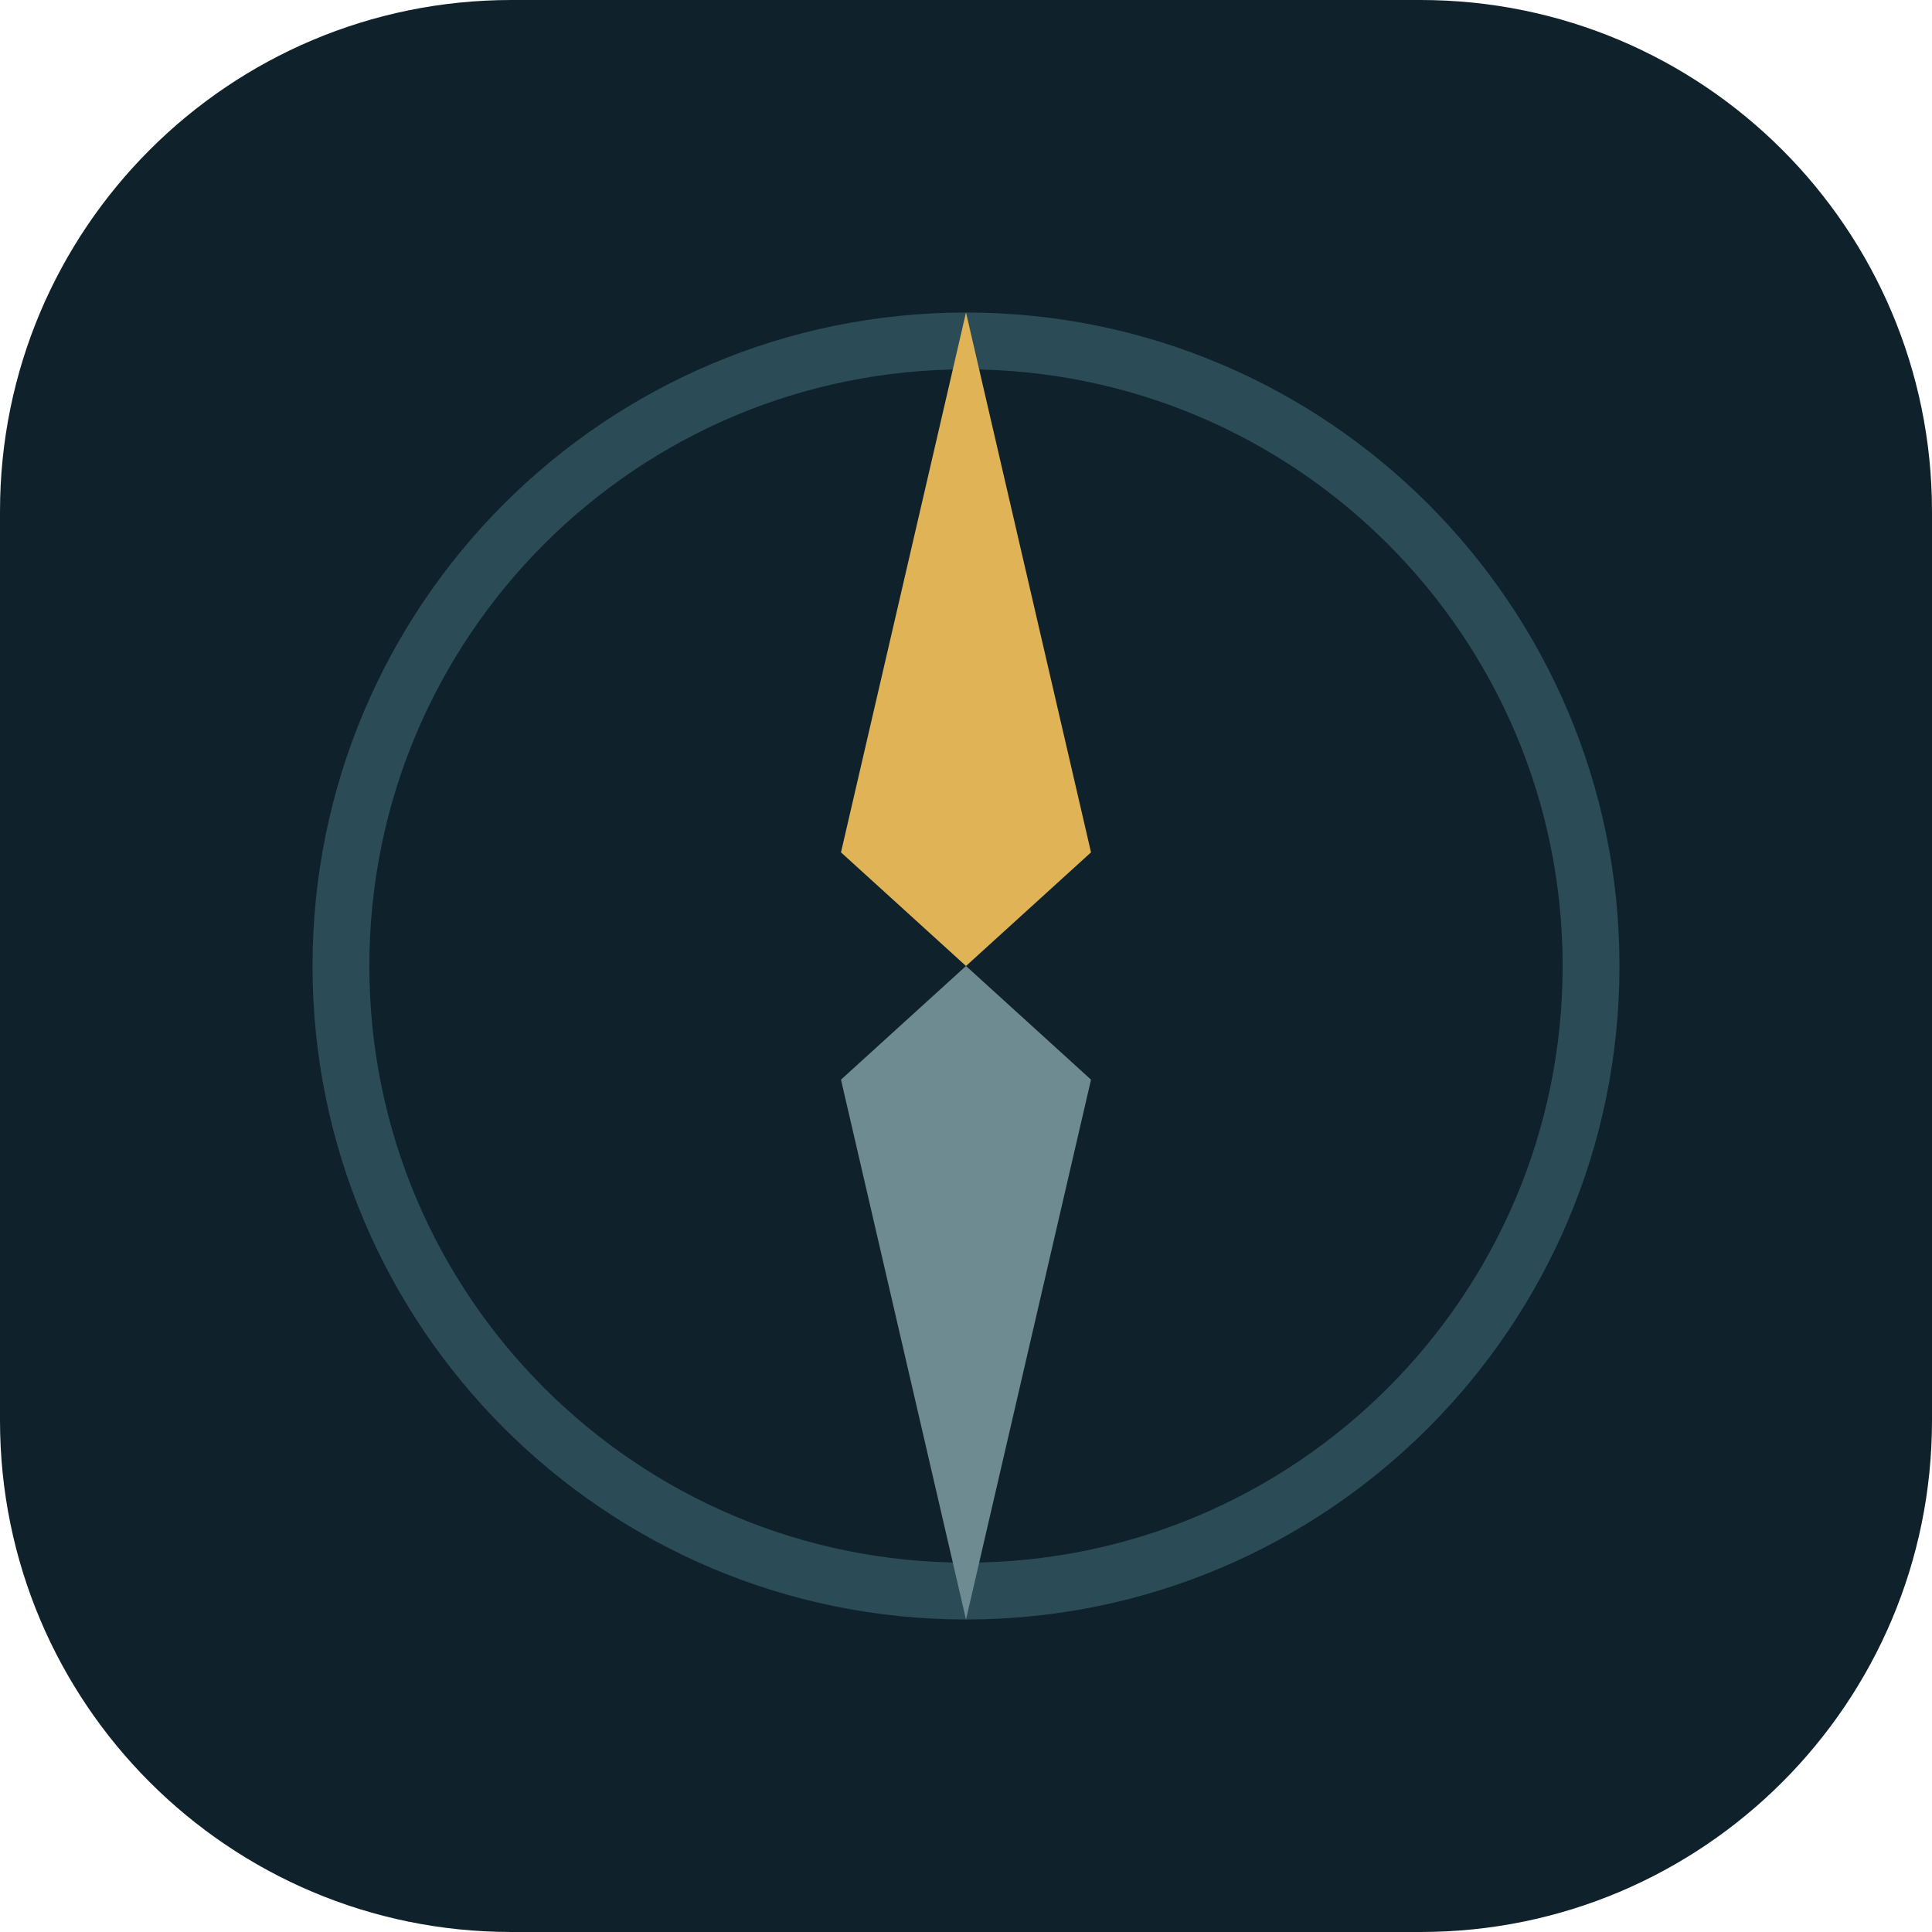
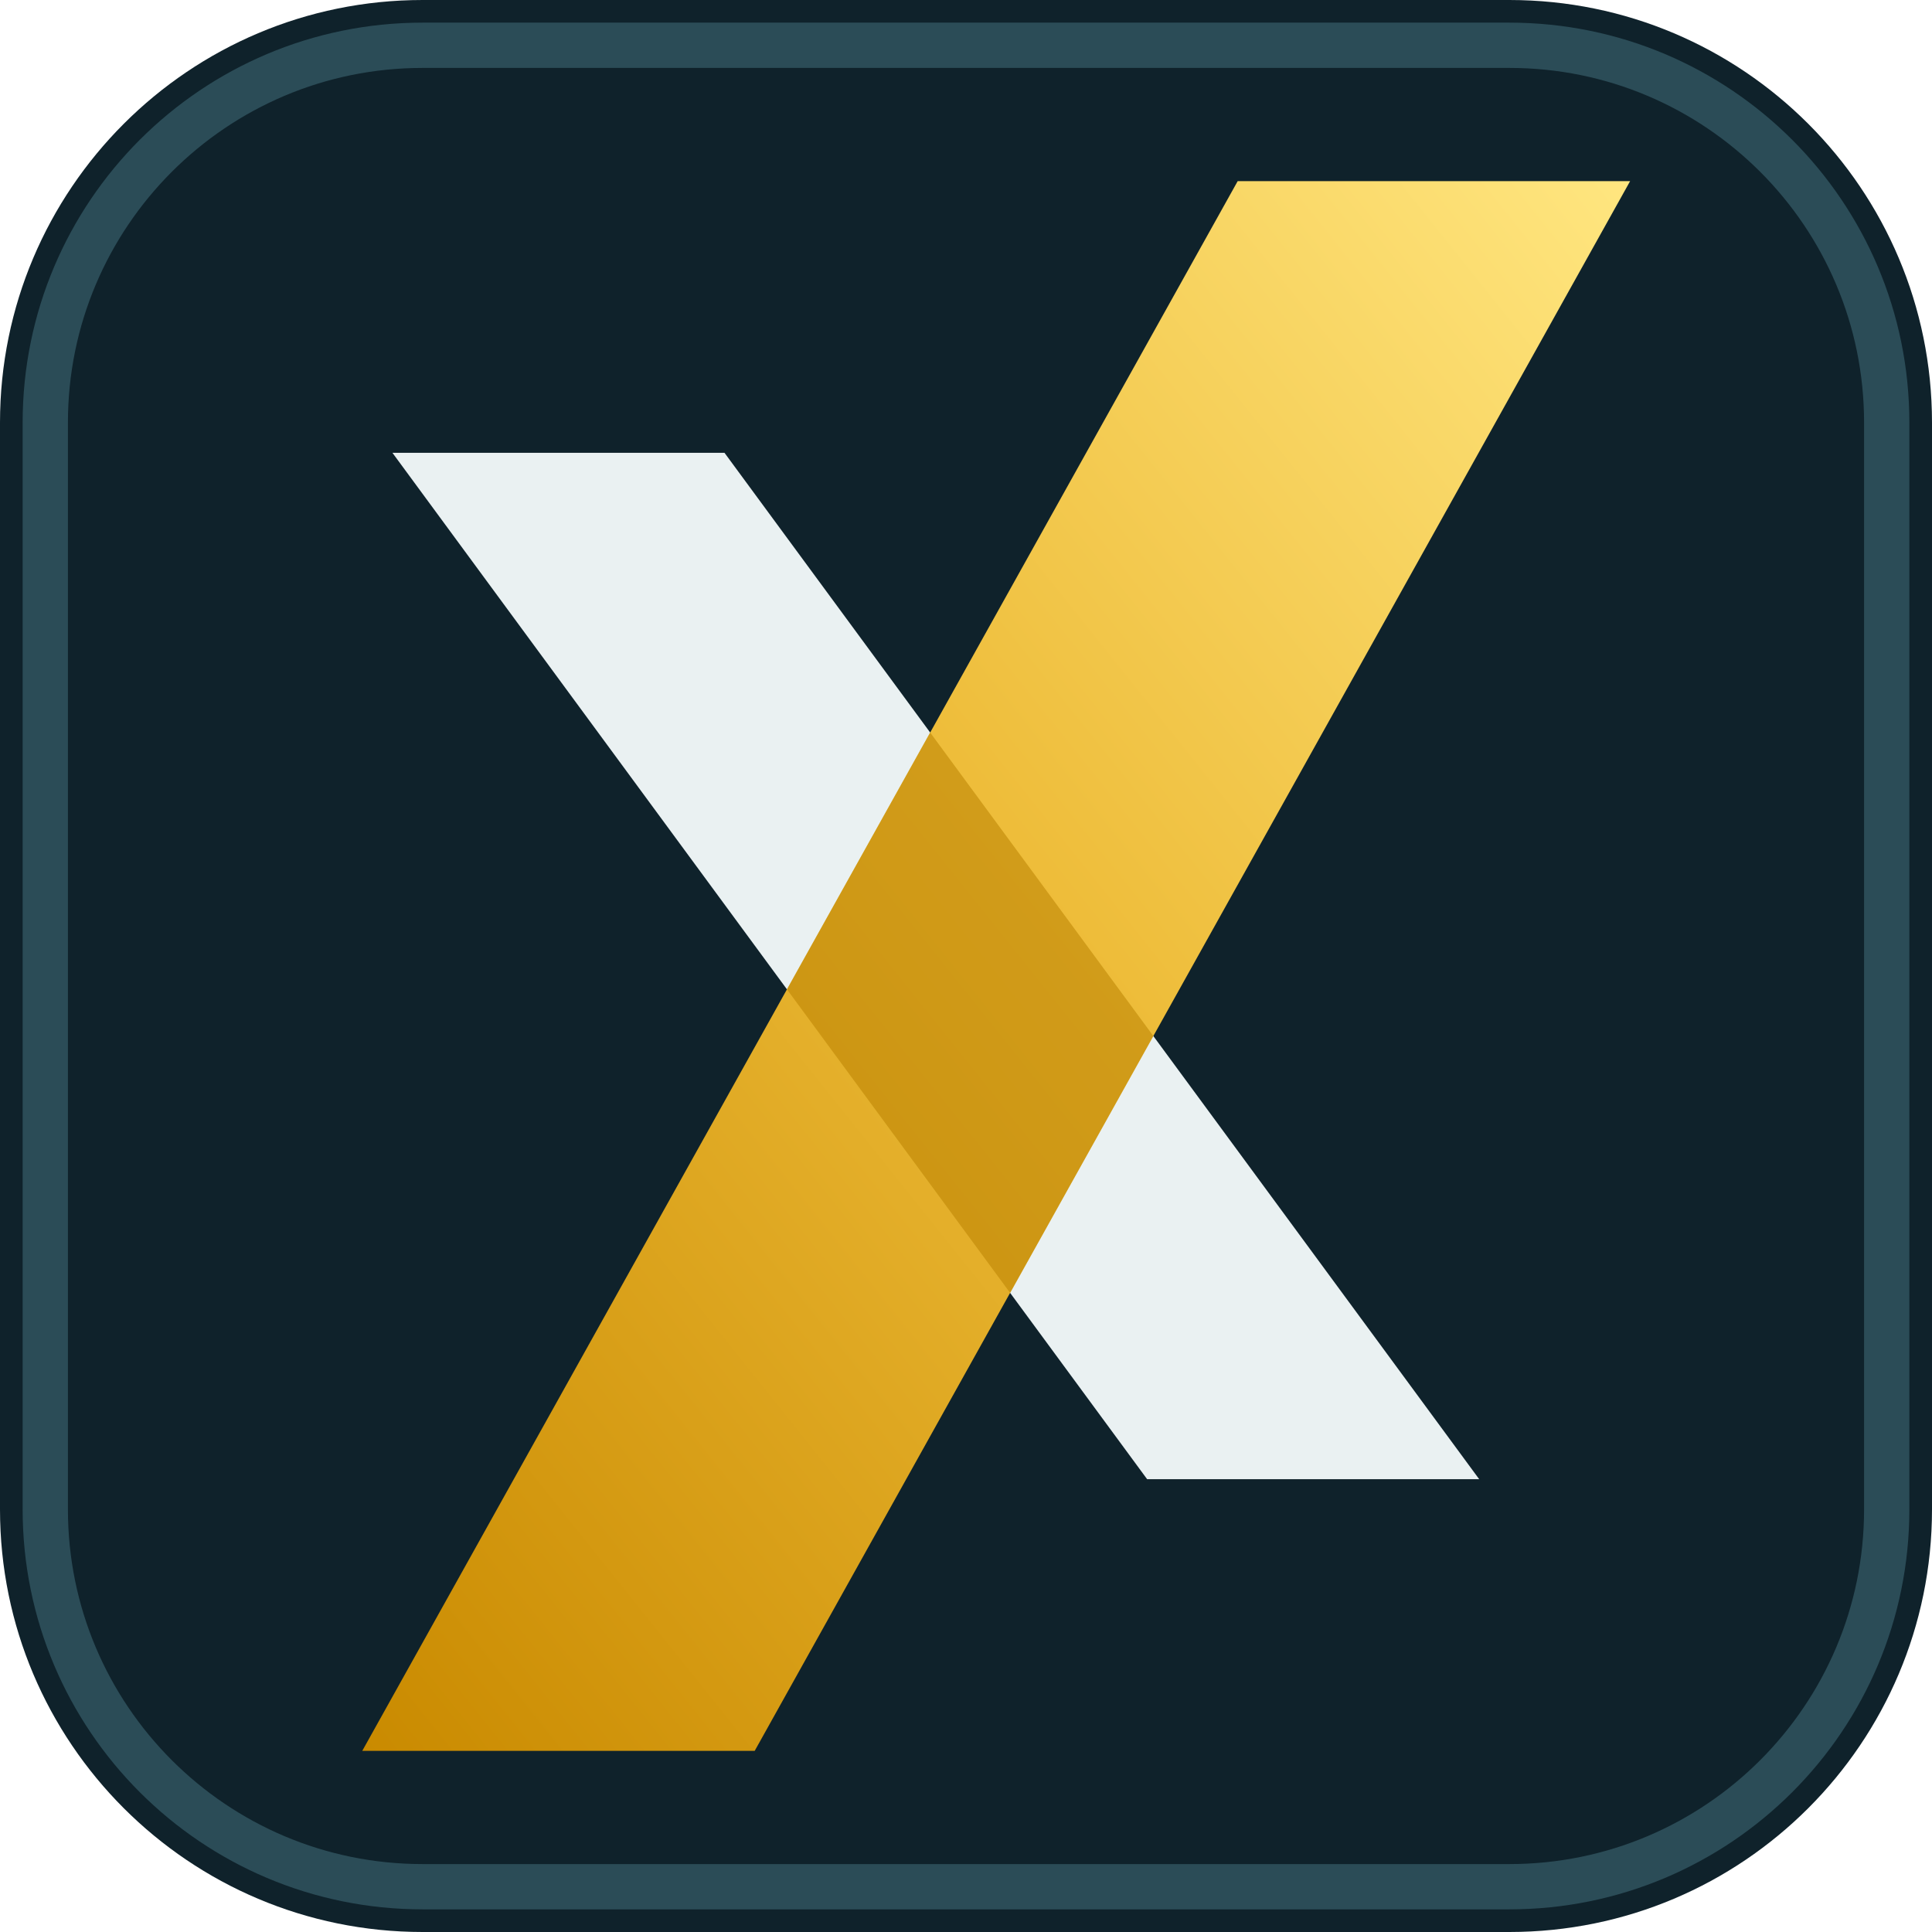
- <svg xmlns="http://www.w3.org/2000/svg" viewBox="0 0 34 34">
-   <rect width="34" height="34" rx="9" fill="#0f222b" />
-   <circle cx="17" cy="17" r="11" fill="none" stroke="#2b4c57" />
-   <polygon points="17,5.5 19.2,15 17,17 14.8,15" fill="#e0b456" />
-   <polygon points="17,28.5 14.8,19 17,17 19.2,19" fill="#6f8b92" />
+ <svg xmlns="http://www.w3.org/2000/svg" viewBox="0 0 64 64">
+   <defs>
+     <linearGradient id="g" x1="0" y1="1" x2="1" y2="0">
+       <stop offset="0" stop-color="#c98a00" />
+       <stop offset=".55" stop-color="#eebd3a" />
+       <stop offset="1" stop-color="#ffe680" />
+     </linearGradient>
+     <clipPath id="slash">
+       <polygon points="41,6 54,6 25,58 12,58" />
+     </clipPath>
+   </defs>
+   <rect width="64" height="64" rx="14" fill="#0f222b" />
+   <rect x="1.5" y="1.5" width="61" height="61" rx="12.5" fill="none" stroke="#2b4c57" stroke-width="1.5" />
+   <polygon points="13,15 24,15 49,49 38,49" fill="#eaf1f2" />
+   <polygon points="41,6 54,6 25,58 12,58" fill="url(#g)" />
+   <polygon points="13,15 24,15 49,49 38,49" fill="#b98200" opacity=".55" clip-path="url(#slash)" />
</svg>
